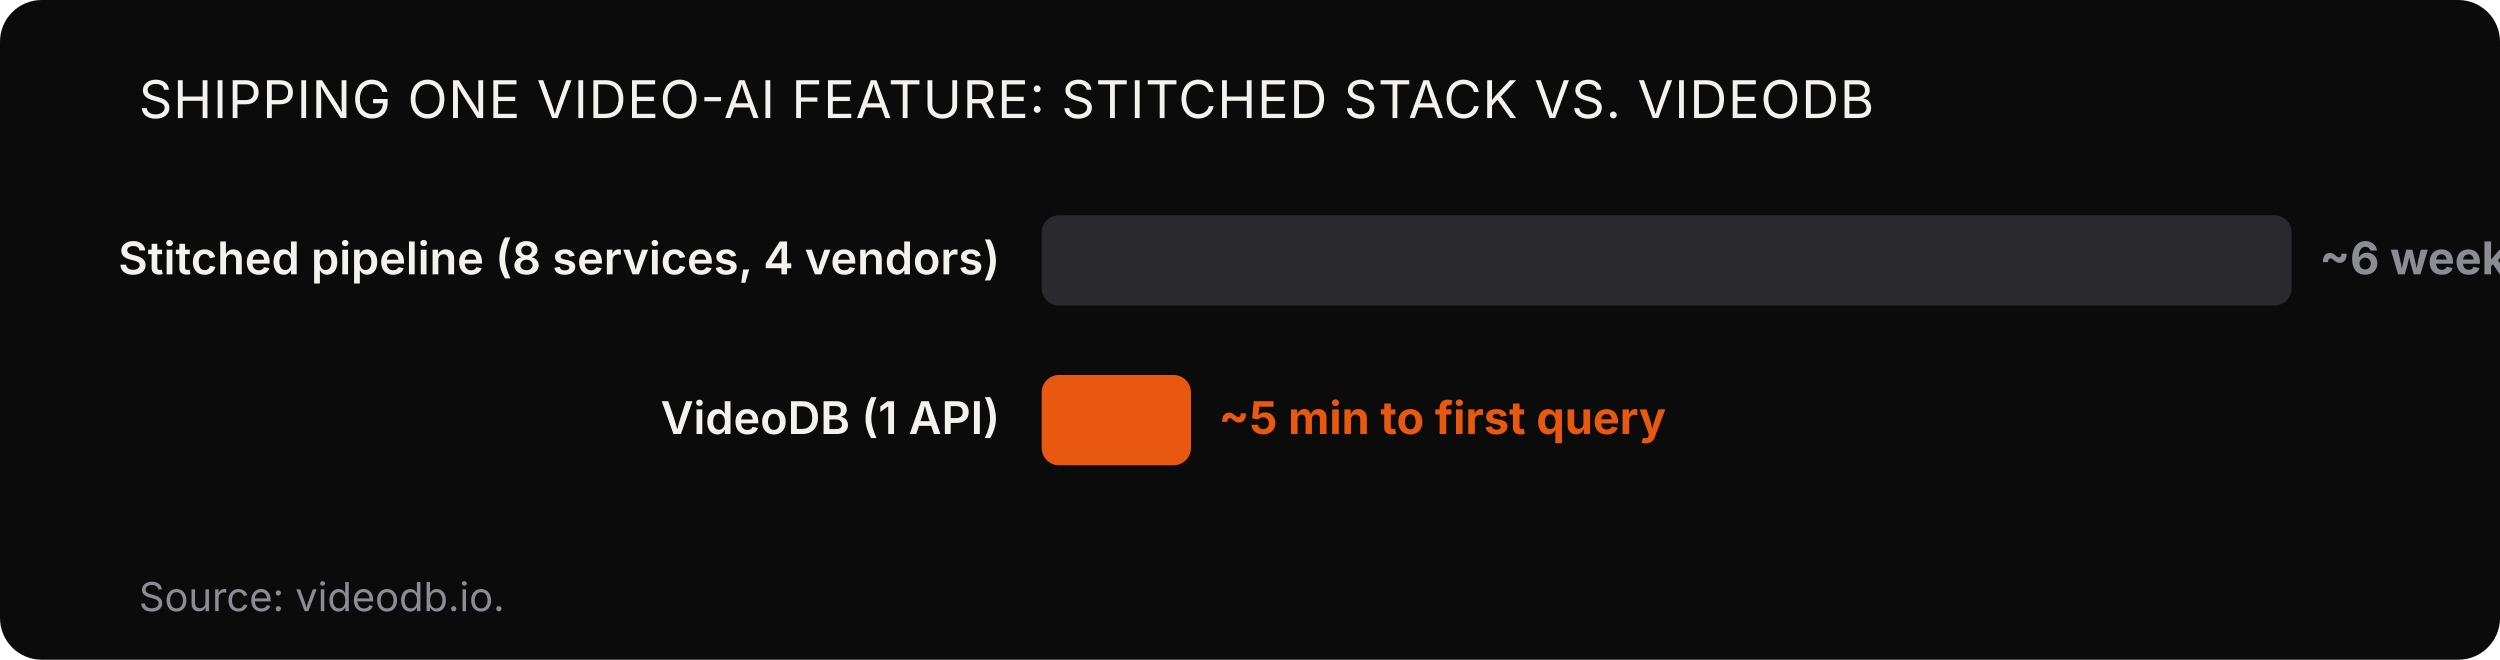
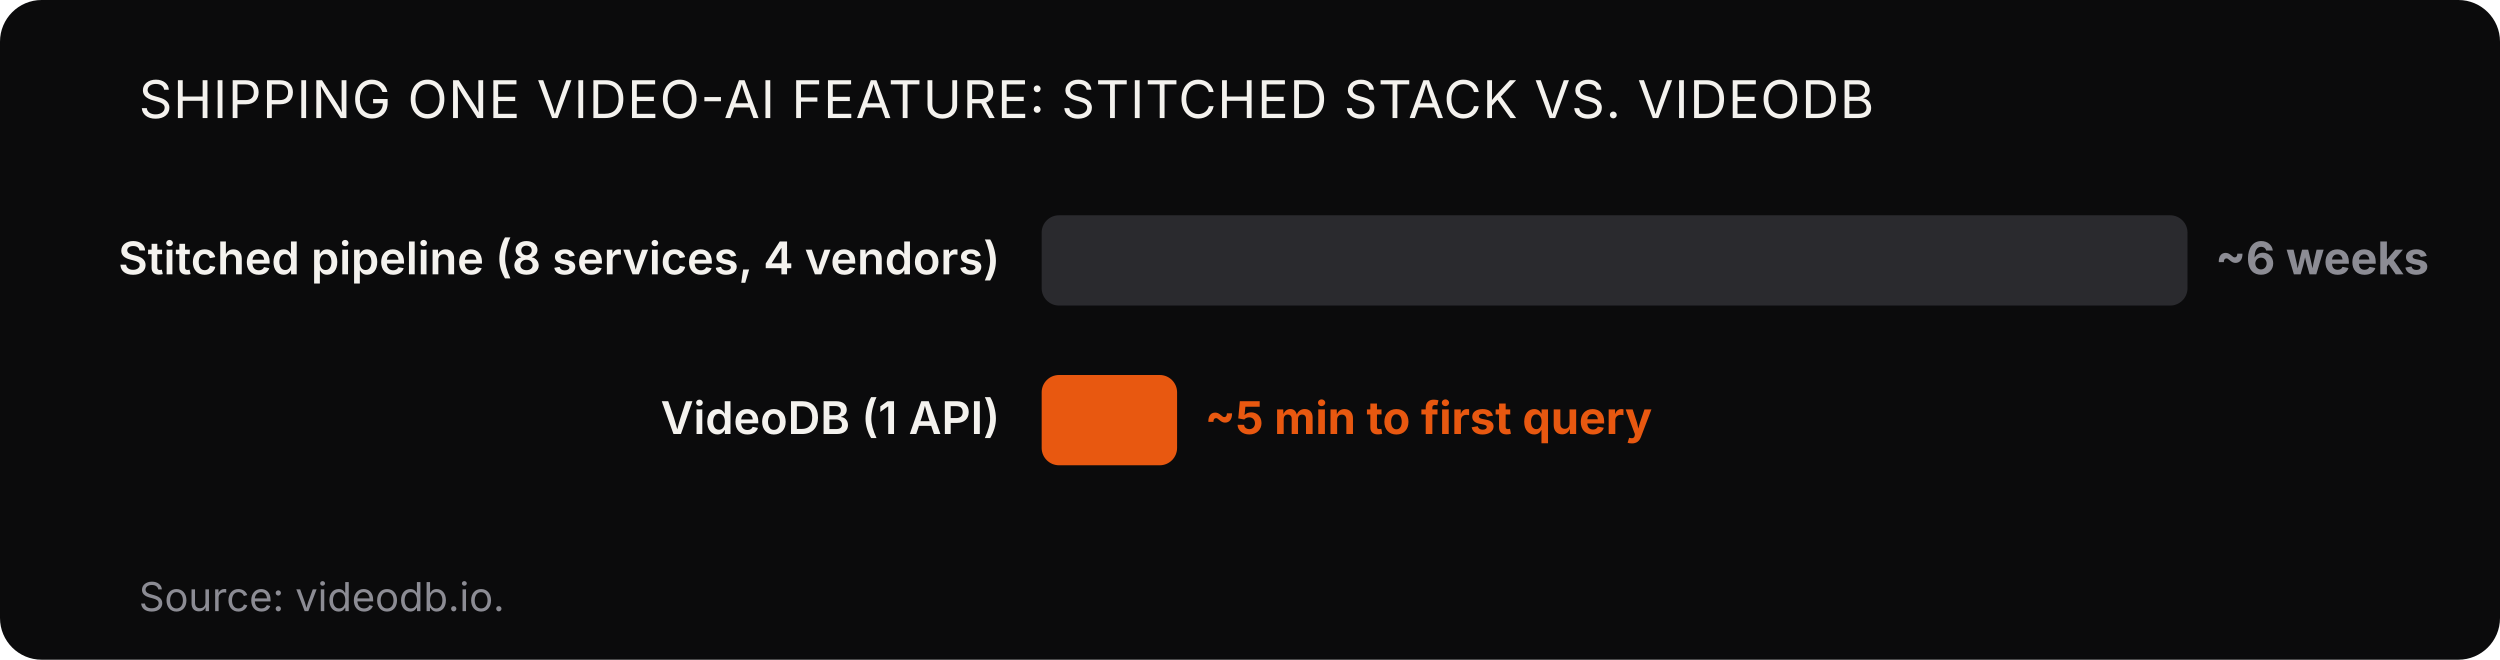
<svg xmlns="http://www.w3.org/2000/svg" viewBox="0 0 720 190" width="720" height="190" font-family="'Inter',system-ui,sans-serif">
  <rect width="720" height="190" rx="12" fill="#0B0B0C" />
  <text x="40" y="34" font-size="15" font-family="'Archivo Black','Inter',sans-serif" fill="#F4F2EE" letter-spacing=".02em">SHIPPING ONE VIDEO-AI FEATURE: STITCHED STACK VS. VIDEODB</text>
  <text x="288" y="79" font-size="13" font-weight="600" fill="#F4F2EE" text-anchor="end">Stitched pipeline (8 services, 4 vendors)</text>
-   <rect x="300" y="62" width="360" height="26" rx="5" fill="#2A2A2E" />
-   <text x="668" y="79" font-size="13" font-weight="700" fill="#8C8C94" style="font-variant-numeric:tabular-nums">~6 weeks</text>
+   <rect x="300" y="62" width="330" height="26" rx="5" fill="#2A2A2E" />
+   <text x="638" y="79" font-size="13" font-weight="700" fill="#8C8C94" style="font-variant-numeric:tabular-nums">~6 weeks</text>
  <text x="288" y="125" font-size="13" font-weight="600" fill="#F4F2EE" text-anchor="end">VideoDB (1 API)</text>
-   <rect x="300" y="108" width="43" height="26" rx="5" fill="#E85810" />
-   <text x="351" y="125" font-size="13" font-weight="700" fill="#E85810" style="font-variant-numeric:tabular-nums">~5 min to first query</text>
+   <rect x="300" y="108" width="39" height="26" rx="5" fill="#E85810" />
+   <text x="347" y="125" font-size="13" font-weight="700" fill="#E85810" style="font-variant-numeric:tabular-nums">~5 min to first query</text>
  <text x="40" y="176" font-size="11.5" fill="#8C8C94">Source: videodb.io.</text>
</svg>
